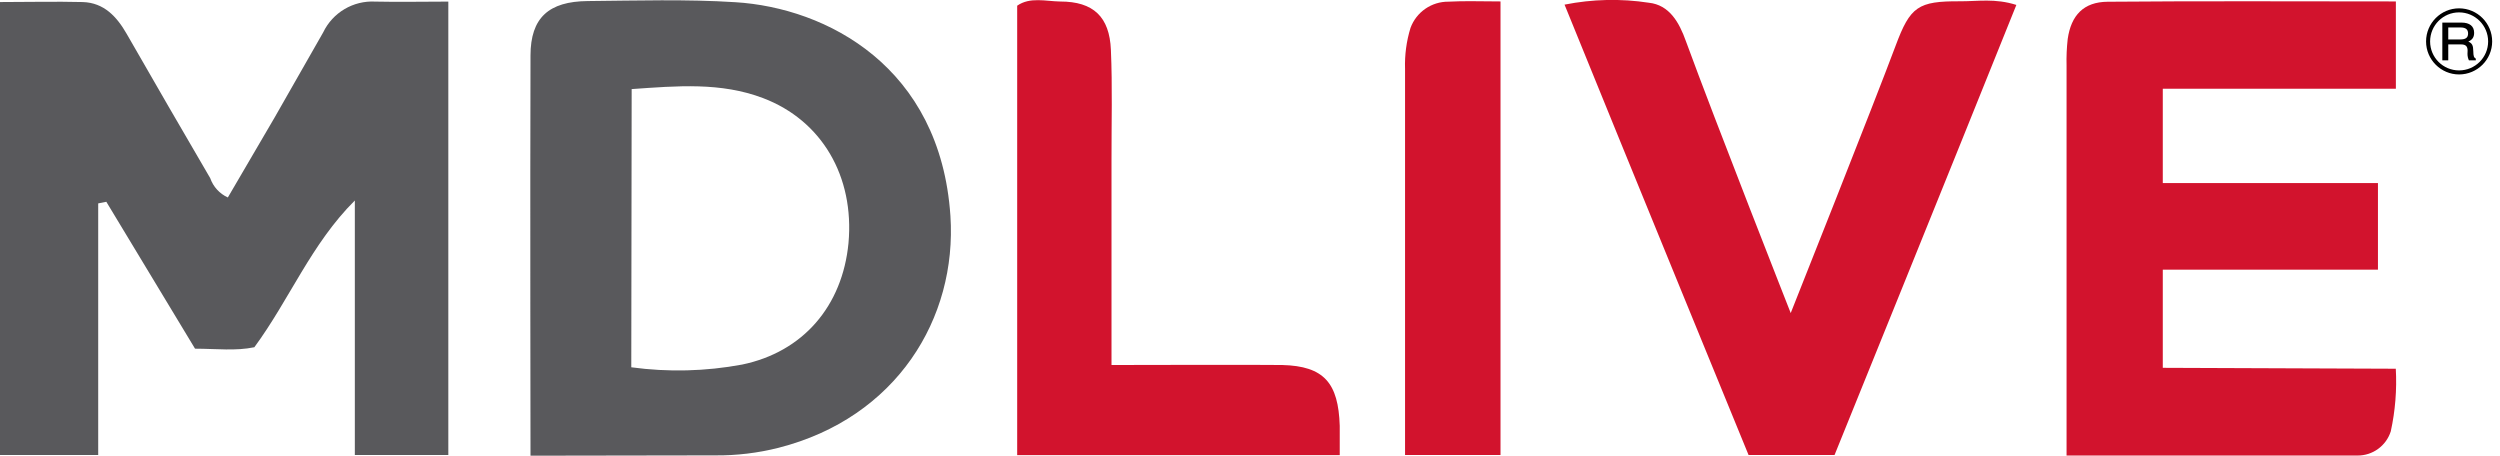
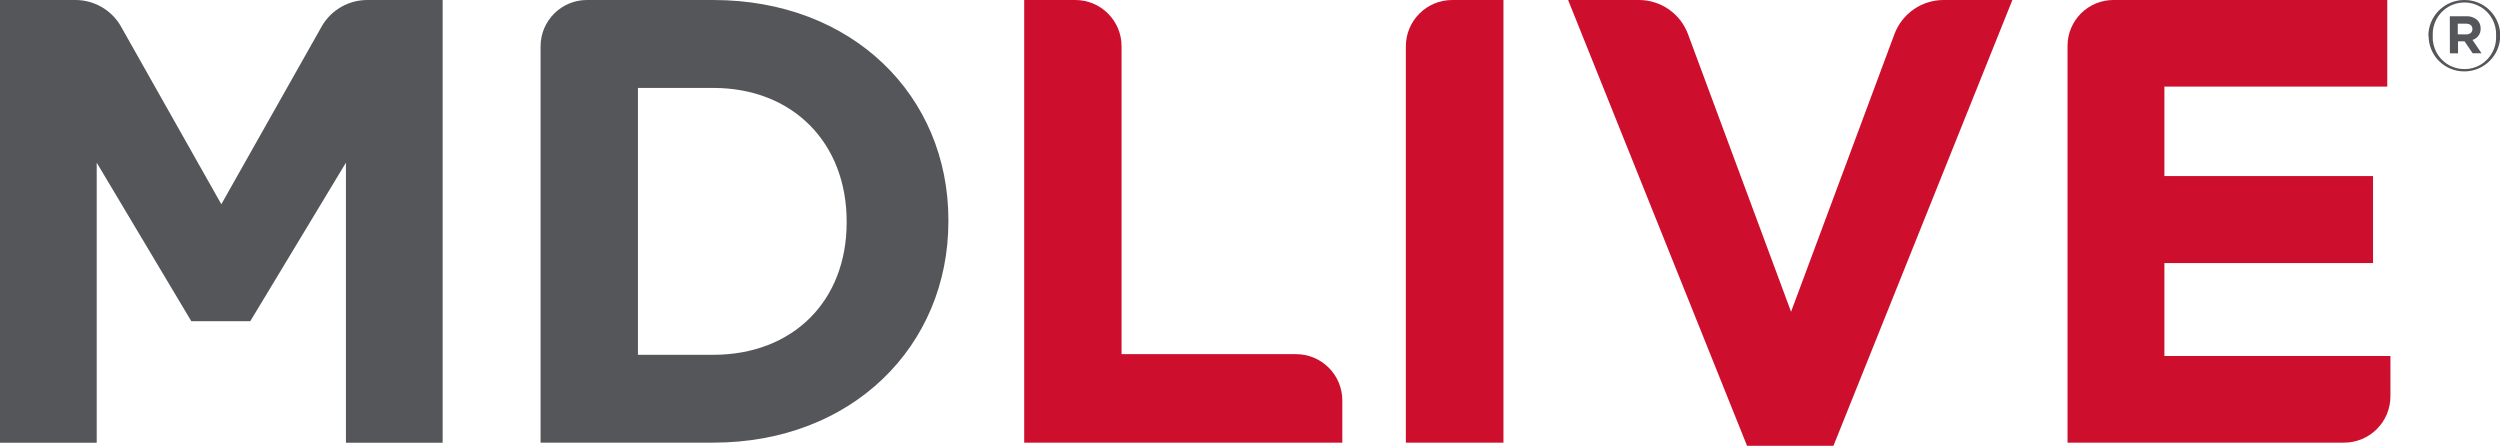
- <svg xmlns="http://www.w3.org/2000/svg" id="Layer_1" data-name="Layer 1" viewBox="0 0 329.17 59.98">
-   <path d="M0,.27c3.66,0,7.29-.09,10.9,0,2.79.09,4.47,1.91,5.78,4.19q5.46,9.52,11,19A4.37,4.37,0,0,0,30,26c2-3.44,4.08-7,6.13-10.48C38.25,11.78,40.43,8,42.55,4.27A7.17,7.17,0,0,1,49.41.21c3.12.07,6.24,0,9.62,0V59.91H46.72V26.4c-5.74,5.71-8.58,13-13.23,19.32-2.45.51-4.92.2-7.81.19C21.83,39.53,17.92,33.05,14,26.57l-1.07.21V59.91H0Z" fill="#59595c" />
-   <path d="M69.85,60s-.06-35.4,0-52.68c0-5,2.42-7.13,7.52-7.18,6.48-.06,13-.26,19.45.15,12,.74,27,8.48,28.32,28.13.89,13.51-7.11,26.58-22.63,30.54a32.83,32.83,0,0,1-8.35,1ZM83.12,48.36A45.87,45.87,0,0,0,97.72,48c8-1.66,13.2-7.68,14-16,.79-8.77-3.5-16.13-11.24-19.08-5.58-2.12-11.32-1.61-17.31-1.19Z" fill="#59595c" />
-   <path d="M315.46.19V11.68H284.77V24.1H313.1V35.51H284.77V48.43l30.68.12a30.68,30.68,0,0,1-.66,8.24,4.57,4.57,0,0,1-4.4,3.19H272.1s0-35.36,0-51.35a25.41,25.41,0,0,1,.15-3.49C272.7,2,274.35.26,277.5.23,290,.12,302.44.19,315.46.19Z" fill="#d2132d" />
-   <path d="M265.49.65c-8.08,20.13-23.94,59.26-23.94,59.26H230.23S214.21,20.84,206,.61a32,32,0,0,1,11.1-.25c2.7.29,4,2.58,4.89,5.09,3.83,10.47,13.79,35.77,13.79,35.77S246.87,13.33,249.6,6C251.52.86,252.54.14,258.08.17,260.38.18,262.72-.24,265.49.65Z" fill="#d2132d" />
-   <path d="M146.35,48.06s20.32-.05,22.48,0c5.51.14,7.39,2.37,7.57,8,0,1.11,0,3.87,0,3.87H133.93V.75c1.69-1.18,3.76-.58,5.67-.55,4.35,0,6.49,2,6.67,6.37.21,4.82.07,9.66.08,14.49Z" fill="#d2132d" />
-   <path d="M197.57.19V59.91H185s0-35.21,0-50.84a16.55,16.55,0,0,1,.72-5.4,5.28,5.28,0,0,1,5-3.45C192.85.1,195,.19,197.57.19Z" fill="#d2132d" />
-   <text transform="translate(319.17 9.63)" font-size="12.5" font-family="HelveticaNeue-Medium, Helvetica Neue">®</text>
+ <svg xmlns="http://www.w3.org/2000/svg" viewBox="0 0 307.36 54.81">
+   <path d="M298.55,4.43v0A4.42,4.42,0,0,1,303,0a4.37,4.37,0,0,1,4.39,4.38v0a4.42,4.42,0,0,1-4.42,4.4,4.37,4.37,0,0,1-4.39-4.38m8.3,0v0a3.9,3.9,0,1,0-7.79,0v0a3.9,3.9,0,1,0,7.79,0M301.19,2h2a1.92,1.92,0,0,1,1.41.5,1.38,1.38,0,0,1,.38,1v0a1.41,1.41,0,0,1-1,1.41l1.11,1.64H304l-1-1.47h-.8V6.56h-1Zm2,2.23c.51,0,.78-.27.78-.65v0c0-.44-.31-.67-.8-.67h-1V4.22Z" fill="#54565a" />
+   <path d="M0,0H9.27a6.45,6.45,0,0,1,5.52,3.11l12.42,22,12.42-22A6.46,6.46,0,0,1,45.15,0h9.27V54.43H42.53V20L30.77,39.49H23.52L11.89,20V54.43H0Z" fill="#54565a" />
+   <path d="M66.46,5.7A5.7,5.7,0,0,1,72.16,0H87.68c17.11,0,28.92,11.74,28.92,27.06v.15c0,15.32-11.81,27.21-28.92,27.21H66.46ZM87.68,43.62c9.8,0,16.41-6.61,16.41-16.25v-.16c0-9.64-6.61-16.4-16.41-16.4H78.43V43.62Z" fill="#54565a" />
+   <path d="M125.92,0h6.28a5.69,5.69,0,0,1,5.69,5.69V43.54h21.44a5.69,5.69,0,0,1,5.7,5.69v5.19H125.92Z" fill="#ce0e2d" />
+   <path d="M178.57,0h6.27V54.42h-12V5.7a5.7,5.7,0,0,1,5.7-5.7" fill="#ce0e2d" />
+   <path d="M192.79,0h8.74a6.44,6.44,0,0,1,6,4.2l12.67,34.13L232.9,4.22A6.46,6.46,0,0,1,239,0h8.41l-22,54.81H214.79Z" fill="#ce0e2d" />
+   <path d="M259.84,0H293.5V10.65H266.1v11h25.65V32.34H266.1V43.77h27.79v4.95a5.7,5.7,0,0,1-5.7,5.7h-34V5.64A5.64,5.64,0,0,1,259.84,0" fill="#ce0e2d" />
</svg>
